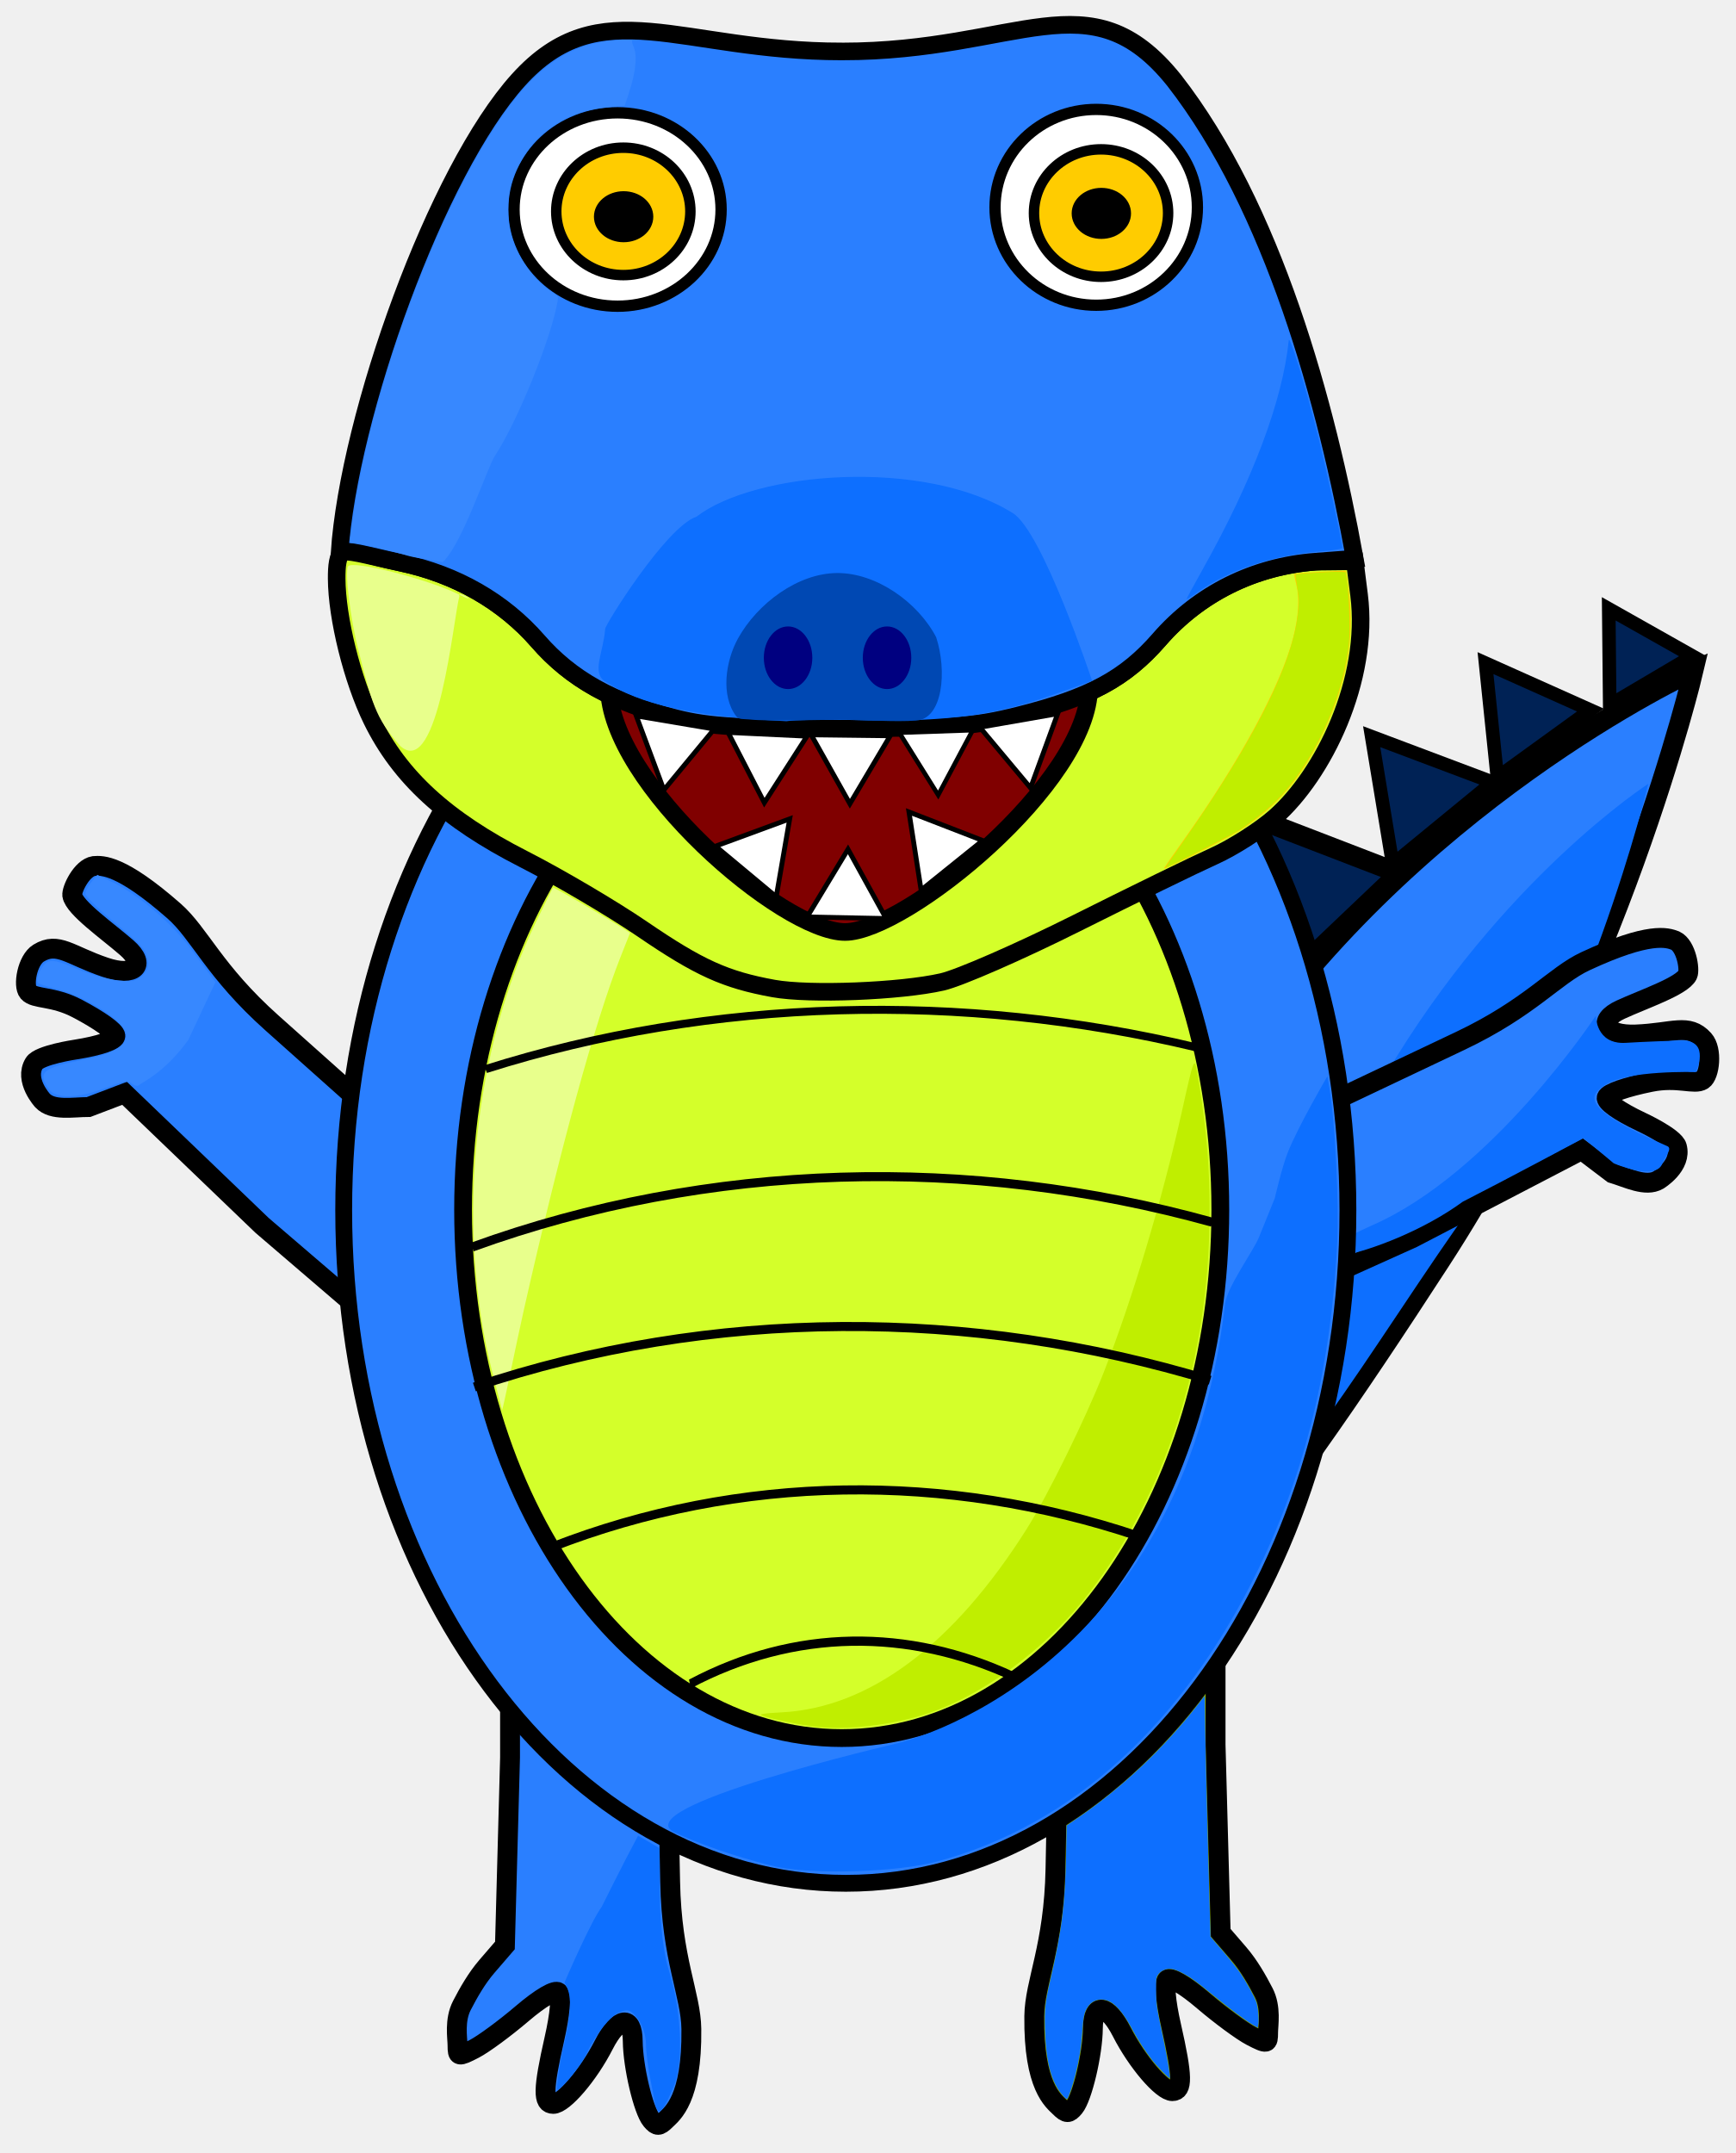
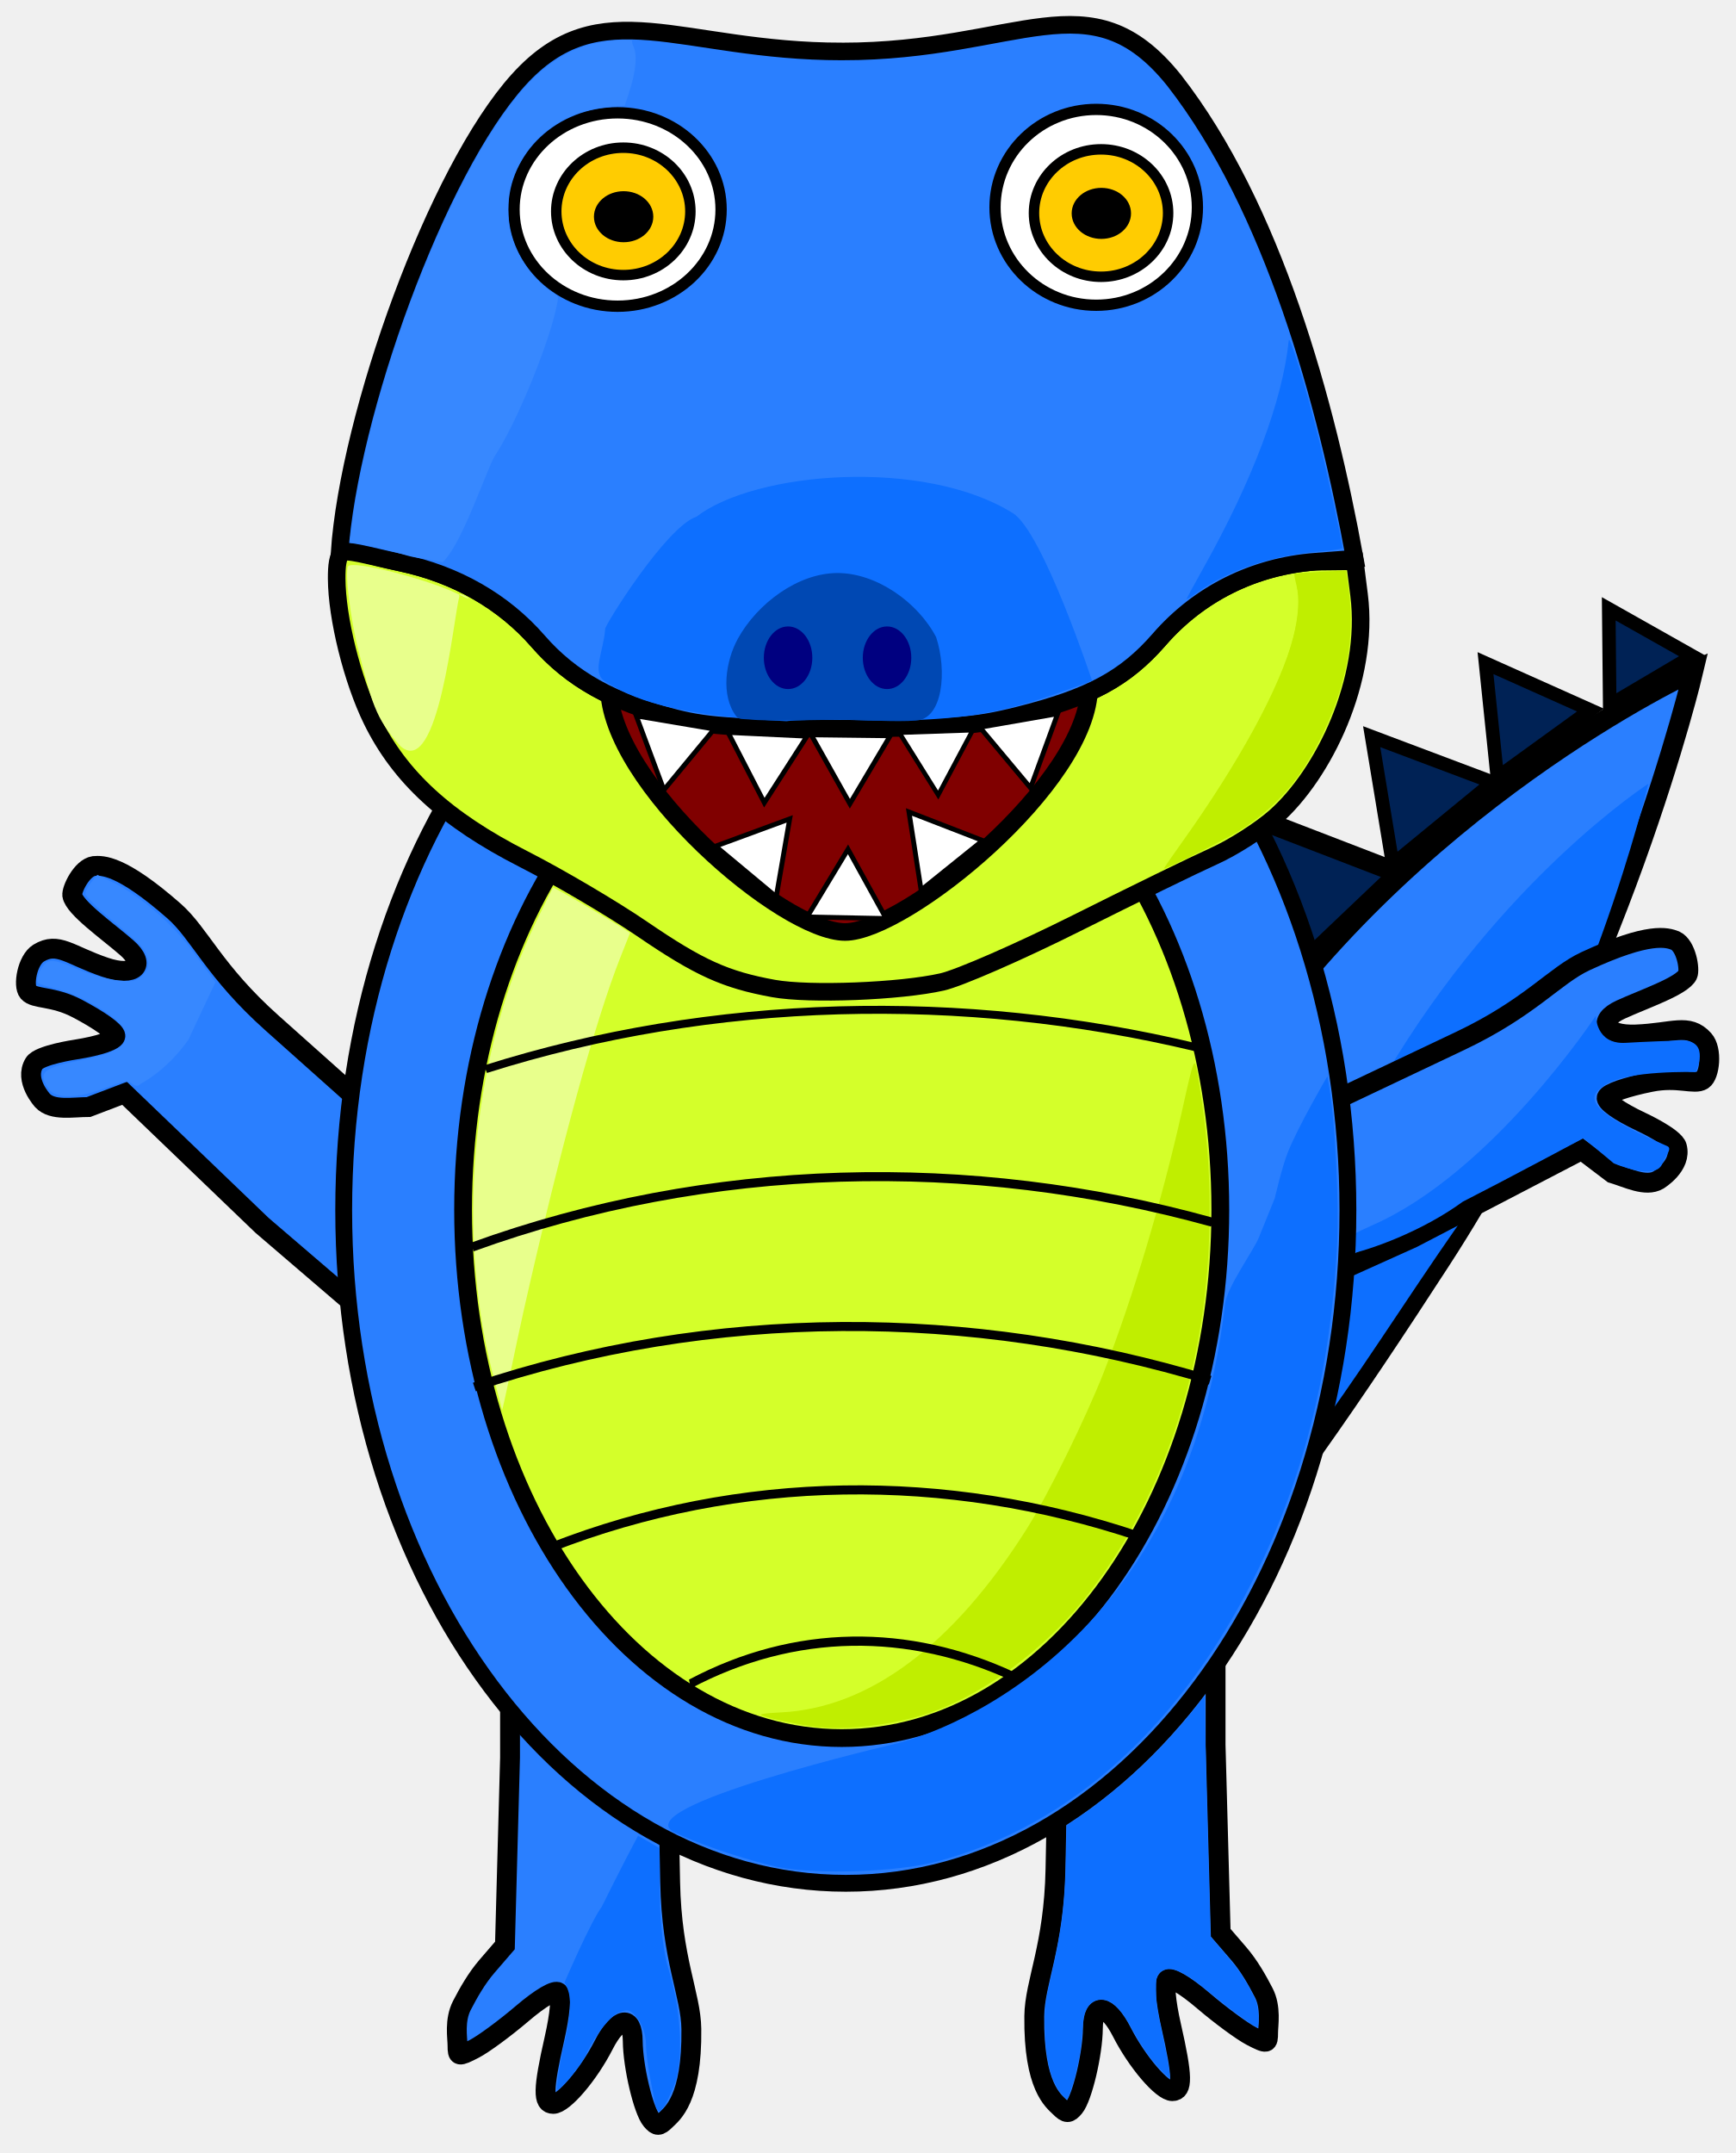
<svg xmlns="http://www.w3.org/2000/svg" width="54.248mm" height="67.302mm" viewBox="0 0 192.218 238.472" id="svg2" version="1.1">
  <defs id="defs4" />
  <g transform="translate(-231.6926,-398.917)" id="layer1">
-     <path id="path4345" d="m 350.691,632.321 c 0.895,-1.078 2.043,-5.937 2.064,-8.736 0.022,-2.924 1.61,-2.726 3.205,0.399 1.686,3.305 4.46,6.552 5.597,6.552 1.178,0 1.151,-1.606 -0.124,-7.209 -0.62,-2.725 -0.8,-4.791 -0.45,-5.141 0.351,-0.351 1.97,0.595 4.03,2.353 1.894,1.617 4.279,3.371 5.299,3.899 1.753,0.907 1.855,0.886 1.855,-0.376 0,-0.848 0.363,-2.785 -0.486,-4.431 -0.73,-1.415 -1.641,-3.016 -2.777,-4.334 l -1.99,-2.308 -0.566,-20.806 0,-21.291 -6.329,6.06 c -3.481,3.333 -7.384,6.776 -8.673,7.651 l -2.344,1.591 -0.389,19.746 c -0.169,8.596 -2.306,12.503 -2.35,16.297 -0.091,7.819 2.144,9.384 2.823,10.064 0.739,0.739 1.005,0.743 1.605,0.02 z" style="fill:#88aa00;fill-opacity:1;stroke:#000000;stroke-width:2.2;stroke-linecap:round;stroke-linejoin:miter;stroke-miterlimit:4;stroke-dasharray:none;stroke-opacity:1">
+     <path id="path4345" d="m 350.691,632.321 c 0.895,-1.078 2.043,-5.937 2.064,-8.736 0.022,-2.924 1.61,-2.726 3.205,0.399 1.686,3.305 4.46,6.552 5.597,6.552 1.178,0 1.151,-1.606 -0.124,-7.209 -0.62,-2.725 -0.8,-4.791 -0.45,-5.141 0.351,-0.351 1.97,0.595 4.03,2.353 1.894,1.617 4.279,3.371 5.299,3.899 1.753,0.907 1.855,0.886 1.855,-0.376 0,-0.848 0.363,-2.785 -0.486,-4.431 -0.73,-1.415 -1.641,-3.016 -2.777,-4.334 l -1.99,-2.308 -0.566,-20.806 0,-21.291 -6.329,6.06 c -3.481,3.333 -7.384,6.776 -8.673,7.651 l -2.344,1.591 -0.389,19.746 c -0.169,8.596 -2.306,12.503 -2.35,16.297 -0.091,7.819 2.144,9.384 2.823,10.064 0.739,0.739 1.005,0.743 1.605,0.02 z" style="fill:#2a7fff;fill-opacity:1;stroke:#000000;stroke-width:2.2;stroke-linecap:round;stroke-linejoin:miter;stroke-miterlimit:4;stroke-dasharray:none;stroke-opacity:1">
      </path>
    <path id="path4316" d="m 391.33,538.459 c -19.83,30.585 -35.172,51.165 -43.86,45.531 -8.689,-5.634 0.343,-34.994 20.174,-65.579 19.83,-30.585 51.639,-45.178 51.639,-45.178 0,0 -8.121,34.641 -27.952,65.225 z" style="fill:#2a7fff;fill-opacity:1;stroke:#000000;stroke-width:2.2;stroke-linecap:round;stroke-linejoin:miter;stroke-miterlimit:4;stroke-dasharray:none;stroke-opacity:1">
      </path>
    <path style="fill:#0d6fff;fill-opacity:1;stroke:none;stroke-width:2.2;stroke-linecap:round;stroke-linejoin:miter;stroke-miterlimit:4;stroke-dasharray:none;stroke-opacity:1" d="m 393.098,534.771 c -11.401,16.322 -22.881,36.505 -28.533,32.486 -5.652,-4.019 7.723,-27.468 20.624,-49.289 12.901,-21.822 29.093,-32.233 29.093,-32.233 0,0 -6.668,28.255 -21.184,49.037 z" id="path4182">
      </path>
    <path transform="matrix(1.342155,-0.4238295,0.3617442,1.483636,-337.3157,-74.02178)" d="m 393,491.362 11.745,8.219 -12.99,6.062 z" id="path4318" style="fill:#002255;fill-opacity:1;stroke:#000000;stroke-width:1.445;stroke-linecap:round;stroke-linejoin:miter;stroke-miterlimit:4;stroke-dasharray:none;stroke-opacity:1">
      </path>
    <path style="fill:#2a7fff;fill-opacity:1;stroke:#000000;stroke-width:2.2;stroke-linecap:round;stroke-linejoin:miter;stroke-miterlimit:4;stroke-dasharray:none;stroke-opacity:1" d="m 303.849,633.736 c -0.895,-1.078 -2.043,-5.937 -2.064,-8.736 -0.022,-2.924 -1.61,-2.726 -3.205,0.399 -1.686,3.305 -4.46,6.552 -5.597,6.552 -1.178,0 -1.151,-1.606 0.124,-7.209 0.62,-2.725 0.8,-4.791 0.45,-5.141 -0.351,-0.351 -1.97,0.595 -4.03,2.353 -1.894,1.617 -4.279,3.371 -5.299,3.899 -1.753,0.907 -1.855,0.886 -1.855,-0.376 0,-0.848 -0.363,-2.785 0.486,-4.431 0.73,-1.415 1.641,-3.016 2.777,-4.334 l 1.99,-2.308 0.566,-20.806 0,-21.291 6.329,6.06 c 3.481,3.333 7.384,6.776 8.673,7.651 l 2.344,1.591 0.389,19.746 c 0.169,8.596 2.306,12.503 2.35,16.297 0.091,7.819 -2.144,9.384 -2.823,10.064 -0.739,0.739 -1.005,0.743 -1.605,0.02 z" id="path4343">
      </path>
    <path id="path4347" d="m 239.7,498.094 c 0.236,1.381 3.916,3.948 6.027,5.786 2.205,1.92 0.936,3.293 -2.389,2.173 -3.884,-1.308 -5.231,-2.88 -7.369,-1.565 -1.268,0.78 -1.752,3.613 -1.142,4.318 0.71,0.821 2.713,0.388 5.448,1.829 2.472,1.303 4.158,2.511 4.196,3.005 0.038,0.495 -1.734,1.108 -4.41,1.528 0,0 -4.005,0.592 -4.579,1.519 -1.157,1.868 0.928,4.134 0.928,4.134 1.108,1.17 3.358,0.717 5.098,0.713 l 3.985,-1.517 15.225,14.622 16.163,13.858 -0.481,-8.749 c -0.265,-4.812 -0.338,-10.016 -0.163,-11.564 l 0.318,-2.815 -14.737,-13.149 c -6.415,-5.724 -7.99,-9.889 -10.842,-12.392 -5.877,-5.159 -7.933,-5.062 -8.891,-4.988 -1.351,0.211 -2.482,2.625 -2.385,3.253 z" style="fill:#2a7fff;fill-opacity:1;stroke:#000000;stroke-width:2.2;stroke-linecap:round;stroke-linejoin:miter;stroke-miterlimit:4;stroke-dasharray:none;stroke-opacity:1">
      </path>
    <path style="fill:#2a7fff;fill-opacity:1;stroke:#000000;stroke-width:2.2;stroke-linecap:round;stroke-linejoin:miter;stroke-miterlimit:4;stroke-dasharray:none;stroke-opacity:1" d="m 418.638,506.888 c -0.616,1.259 -4.869,2.685 -7.413,3.854 -2.657,1.221 -1.826,2.896 1.68,2.758 4.095,-0.161 5.83,-1.291 7.512,0.574 0.997,1.106 0.663,3.96 -0.121,4.465 -0.912,0.588 -2.713,-0.392 -5.742,0.221 -2.739,0.554 -4.697,1.238 -4.872,1.702 -0.176,0.464 1.351,1.552 3.801,2.708 0,0 3.676,1.696 3.966,2.748 0.584,2.118 -2.055,3.705 -2.055,3.705 -1.393,0.811 -3.424,-0.257 -5.092,-0.752 l -3.397,-2.578 -18.727,9.742 -19.412,8.745 2.926,-8.259 c 1.609,-4.543 3.145,-9.515 3.413,-11.05 l 0.488,-2.791 17.844,-8.465 c 7.768,-3.685 10.452,-7.238 13.893,-8.836 7.092,-3.295 9.038,-2.622 9.936,-2.282 1.237,0.583 1.642,3.218 1.372,3.793 z" id="path4349">
      </path>
    <path id="path3372" d="m 393.737,532.017 c -8.86,6.48 -23.208,8.585 -10.092,2.639 13.331,-5.797 24.828,-23.233 24.828,-23.233 0,0 -0.022,3.205 3.31,3.002 1.964,-0.12 5.077,-0.243 6.251,-0.246 3.201,-0.008 1.502,3.484 1.502,3.484 0,0 -7.626,-0.238 -10.063,1.432 -1.644,1.126 -3.004,2.5 6.915,6.772 0.633,0.273 -0.35,1.3 -0.53,1.867 -0.664,2.091 -5.409,0.032 -5.409,0.032 l -3.337,-2.784 c 0,0 -8.823,4.722 -13.374,7.035 z" style="fill:#0d6fff;fill-opacity:1;stroke:none;stroke-width:2.2;stroke-linecap:round;stroke-linejoin:miter;stroke-miterlimit:4;stroke-dasharray:none;stroke-opacity:1">
      </path>
    <path style="fill:#002255;fill-opacity:1;stroke:#000000;stroke-width:1.5;stroke-linecap:round;stroke-linejoin:miter;stroke-miterlimit:4;stroke-dasharray:none;stroke-opacity:1" id="path4320" d="m 393,491.362 11.745,8.219 -12.99,6.062 z" transform="matrix(0.9687876,-0.2478922,0.2478922,0.9687876,-118.9001,101.9081)">
      </path>
    <ellipse ry="74.553" rx="55.621" cy="532.963" cx="325.386" id="path4312" style="fill:#2a7fff;fill-opacity:1;stroke:#000000;stroke-width:1.864;stroke-linecap:round;stroke-linejoin:miter;stroke-miterlimit:4;stroke-dasharray:none;stroke-opacity:1">
      </ellipse>
    <ellipse ry="58.525" rx="41.941" cy="532.906" cx="324.932" id="path4314" style="fill:#d4ff2a;fill-opacity:1;stroke:#000000;stroke-width:1.97;stroke-linecap:round;stroke-linejoin:miter;stroke-miterlimit:4;stroke-dasharray:none;stroke-opacity:1">
      </ellipse>
    <path id="path4168" d="m 317.388,508.407 c -5.334,-0.968 -8.25,-2.288 -14.545,-6.587 -3.328,-2.272 -9.249,-5.761 -13.156,-7.752 -8.576,-4.37 -13.711,-9.076 -16.807,-15.402 -2.162,-4.417 -3.875,-11.309 -3.893,-15.663 -0.005,-1.351 0.093,-2.599 0.689,-2.938 0.793,-0.452 2.509,0.347 6.432,1.179 6.112,1.295 11.363,4.302 15.185,8.696 3.648,4.194 8.286,6.78 15.337,8.552 3.576,0.899 7.114,1.109 18.352,1.092 12.19,-0.019 14.615,-0.195 19.49,-1.414 7.966,-1.992 11.872,-4.099 15.646,-8.438 4.395,-5.053 10.49,-8.087 17.276,-8.6 l 4.375,-0.049 0.474,3.728 c 1.197,9.423 -3.962,19.902 -9.313,24.612 -1.632,1.437 -4.67,3.378 -6.752,4.313 -2.081,0.935 -8.927,4.276 -15.212,7.424 -6.286,3.148 -12.995,6.081 -14.909,6.518 -4.612,1.052 -14.715,1.447 -18.669,0.729 z" style="fill:#d4ff2a;fill-opacity:1;stroke:#000000;stroke-width:1.949;stroke-linecap:round;stroke-linejoin:miter;stroke-miterlimit:4;stroke-dasharray:none;stroke-opacity:1">
      </path>
    <path style="fill:#e8ff8c;fill-opacity:1;stroke:none;stroke-width:6.25;stroke-miterlimit:4;stroke-dasharray:none;stroke-opacity:1" d="m 54.17,150.482 c -3.574,-15.825 -1.579,-34.312 5.221,-48.392 0.973,-2.015 1.817,-3.711 1.874,-3.769 0.086,-0.086 5.62,3.137 7.893,4.597 l 0.637,0.409 -1.053,2.66 c -2.831,7.155 -6.661,21.134 -10.718,39.118 -0.863,3.827 -2.286,10.942 -2.405,11.059 0,0 -1.258,-4.833 -1.45,-5.683 z" id="path4244" transform="translate(231.6926,398.917)">
      </path>
    <path id="path4245" d="m 352.345,475.012 c 0,10.582 -20.435,27.135 -27.04,27.135 -6.937,0 -26.154,-16.553 -26.154,-27.135 0,-10.582 11.908,-19.161 26.597,-19.161 14.689,0 26.597,8.579 26.597,19.161 z" style="fill:#800000;fill-opacity:1;stroke:#000000;stroke-width:1.949;stroke-linecap:round;stroke-linejoin:miter;stroke-miterlimit:4;stroke-dasharray:none;stroke-opacity:1" />
    <path id="path3341" d="m 324.957,404.616 c -17.955,0 -26.741,-6.91 -35.844,3.164 -9.103,10.074 -18.757,37.073 -19.809,52.384 0.793,-0.452 2.881,0.248 6.804,1.08 6.112,1.295 11.365,4.303 15.186,8.697 3.648,4.194 8.286,6.78 15.337,8.552 3.576,0.899 7.114,1.109 18.353,1.092 12.19,-0.019 14.615,-0.195 19.49,-1.414 7.966,-1.992 11.873,-4.099 15.647,-8.438 4.395,-5.053 10.488,-8.087 17.275,-8.6 l 4.371,-0.332 c -3.135,-17.278 -9.038,-38.906 -20.007,-52.978 -9.324,-11.64 -17.142,-3.206 -36.801,-3.206 z" style="fill:#2a7fff;fill-opacity:1;stroke:#000000;stroke-width:1.949;stroke-linecap:round;stroke-linejoin:miter;stroke-miterlimit:4;stroke-dasharray:none;stroke-opacity:1">
      </path>
    <path transform="matrix(0.7849708,-0.00651016,0.00651016,0.7849708,63.33632,99.74137)" d="m 318.214,497.03 -5.032,-9.952 11.135,0.619 z" id="path4247" style="fill:#ffffff;fill-opacity:1;stroke:#000000;stroke-width:0.684;stroke-linecap:round;stroke-linejoin:miter;stroke-miterlimit:4;stroke-dasharray:none;stroke-opacity:1" />
    <path style="fill:#ffffff;fill-opacity:1;stroke:#000000;stroke-width:0.684;stroke-linecap:round;stroke-linejoin:miter;stroke-miterlimit:4;stroke-dasharray:none;stroke-opacity:1" id="path4253" d="m 318.214,497.03 -5.032,-9.952 11.135,0.619 z" transform="matrix(0.7265827,-0.06545129,0.06545129,0.7265827,71.87978,146.6684)" />
    <path style="fill:#ffffff;fill-opacity:1;stroke:#000000;stroke-width:0.684;stroke-linecap:round;stroke-linejoin:miter;stroke-miterlimit:4;stroke-dasharray:none;stroke-opacity:1" id="path4259" d="m 318.214,497.03 -5.032,-9.952 11.135,0.619 z" transform="matrix(0.7801144,0.08742398,-0.08742398,0.7801144,100.4414,70.85553)" />
    <path transform="matrix(0.7842579,-0.03407434,0.03407434,0.7842579,59.33935,108.9841)" d="m 318.214,497.03 -5.032,-9.952 11.135,0.619 z" id="path4261" style="fill:#ffffff;fill-opacity:1;stroke:#000000;stroke-width:0.684;stroke-linecap:round;stroke-linejoin:miter;stroke-miterlimit:4;stroke-dasharray:none;stroke-opacity:1" />
    <path style="fill:#ffffff;fill-opacity:1;stroke:#000000;stroke-width:0.684;stroke-linecap:round;stroke-linejoin:miter;stroke-miterlimit:4;stroke-dasharray:none;stroke-opacity:1" id="path4263" d="m 318.214,497.03 -5.032,-9.952 11.135,0.619 z" transform="matrix(0.7646133,-0.1777302,0.1777302,0.7646133,14.20146,162.7072)" />
    <path style="fill:#ffffff;fill-opacity:1;stroke:#000000;stroke-width:0.684;stroke-linecap:round;stroke-linejoin:miter;stroke-miterlimit:4;stroke-dasharray:none;stroke-opacity:1" id="path4265" d="m 318.214,497.03 -5.032,-9.952 11.135,0.619 z" transform="matrix(-0.6300093,-0.4683052,0.4683052,-0.6300093,286.8867,951.7739)" />
    <path transform="matrix(-0.58325,0.5253959,-0.5253959,-0.58325,779.1184,611.5586)" d="m 318.214,497.03 -5.032,-9.952 11.135,0.619 z" id="path4267" style="fill:#ffffff;fill-opacity:1;stroke:#000000;stroke-width:0.684;stroke-linecap:round;stroke-linejoin:miter;stroke-miterlimit:4;stroke-dasharray:none;stroke-opacity:1" />
    <ellipse ry="10.711" rx="11.469" cy="422.122" cx="300.102" id="path4297" style="fill:#ffffff;fill-opacity:1;stroke:#000000;stroke-width:1.254;stroke-linecap:round;stroke-linejoin:miter;stroke-miterlimit:4;stroke-dasharray:none;stroke-opacity:1" />
    <ellipse style="fill:#ffffff;fill-opacity:1;stroke:#000000;stroke-width:1.248;stroke-linecap:round;stroke-linejoin:miter;stroke-miterlimit:4;stroke-dasharray:none;stroke-opacity:1" id="ellipse4299" cx="353.125" cy="421.881" rx="11.209" ry="10.846" />
-     <ellipse style="fill:#ffcc00;fill-opacity:1;stroke:#000000;stroke-width:1.159;stroke-linecap:round;stroke-linejoin:miter;stroke-miterlimit:4;stroke-dasharray:none;stroke-opacity:1" id="ellipse4293" cx="353.66" cy="422.516" rx="7.43" ry="7.057">
+     <ellipse style="fill:#ffcc01;fill-opacity:1;stroke:#000000;stroke-width:1.159;stroke-linecap:round;stroke-linejoin:miter;stroke-miterlimit:4;stroke-dasharray:none;stroke-opacity:1" id="ellipse4293" cx="353.66" cy="422.516" rx="7.43" ry="7.057">
      </ellipse>
-     <ellipse ry="7.057" rx="7.43" cy="422.332" cx="300.74" id="ellipse4301" style="fill:#ffcc00;fill-opacity:1;stroke:#000000;stroke-width:1.159;stroke-linecap:round;stroke-linejoin:miter;stroke-miterlimit:4;stroke-dasharray:none;stroke-opacity:1">
+     <ellipse ry="7.057" rx="7.43" cy="422.332" cx="300.74" id="ellipse4301" style="fill:#ffcc01;fill-opacity:1;stroke:#000000;stroke-width:1.159;stroke-linecap:round;stroke-linejoin:miter;stroke-miterlimit:4;stroke-dasharray:none;stroke-opacity:1">
      </ellipse>
    <ellipse ry="2.305" rx="2.766" cy="422.921" cx="300.773" id="path4303" style="fill:#000000;fill-opacity:1;stroke:#000000;stroke-width:1.043;stroke-linecap:round;stroke-linejoin:miter;stroke-miterlimit:4;stroke-dasharray:none;stroke-opacity:1" />
    <ellipse style="fill:#000000;fill-opacity:1;stroke:#000000;stroke-width:1.043;stroke-linecap:round;stroke-linejoin:miter;stroke-miterlimit:4;stroke-dasharray:none;stroke-opacity:1" id="ellipse4305" cx="353.693" cy="422.552" rx="2.766" ry="2.305" />
    <path transform="matrix(-0.7844989,0.02798168,-0.02798168,-0.7844989,589.1753,874.0045)" d="m 318.214,497.03 -5.032,-9.952 11.135,0.619 z" id="path4308" style="fill:#ffffff;fill-opacity:1;stroke:#000000;stroke-width:0.684;stroke-linecap:round;stroke-linejoin:miter;stroke-miterlimit:4;stroke-dasharray:none;stroke-opacity:1" />
    <path transform="matrix(0.8724756,-0.1678275,0.1678275,0.8724756,-29.09786,109.6214)" d="m 393,491.362 11.745,8.219 -12.99,6.062 z" id="path4322" style="fill:#002255;fill-opacity:1;stroke:#000000;stroke-width:1.688;stroke-linecap:round;stroke-linejoin:miter;stroke-miterlimit:4;stroke-dasharray:none;stroke-opacity:1">
      </path>
    <path style="fill:#002255;fill-opacity:1;stroke:#000000;stroke-width:2.018;stroke-linecap:round;stroke-linejoin:miter;stroke-miterlimit:4;stroke-dasharray:none;stroke-opacity:1" id="path4324" d="m 393,491.362 11.745,8.219 -12.99,6.062 z" transform="matrix(0.7398881,-0.07199865,0.07199865,0.7398881,83.74677,131.094)">
      </path>
    <path style="fill:#c0ee00;fill-opacity:1;stroke:none;stroke-width:6.25;stroke-miterlimit:4;stroke-dasharray:none;stroke-opacity:1" d="m 90.131,191.236 c -1.788,-0.226 -4.733,-0.851 -5.708,-1.212 -0.421,-0.156 0.19,-0.257 2.152,-0.358 9.726,-0.5 19.045,-7.471 27.153,-20.31 2.314,-3.665 6.547,-12.27 8.547,-17.375 3.186,-8.135 6.477,-19.122 8.649,-28.875 1.364,-6.126 1.373,-6.148 1.732,-4.092 1.165,6.684 1.541,12.438 1.244,19.037 -0.672,14.914 -5.659,28.979 -13.898,39.194 -4.545,5.636 -11.219,10.517 -17.082,12.494 -3.973,1.34 -9.193,1.951 -12.787,1.497 z" id="path4226" transform="translate(231.6926,398.917)">
      </path>
    <g id="g4235" transform="translate(-0.00877521,0.6856602)">
      <path style="fill:none;fill-rule:evenodd;stroke:#000000;stroke-width:1px;stroke-linecap:butt;stroke-linejoin:miter;stroke-opacity:1" id="path4391" d="m 285.75,522.362 c 24.802,-9.043 52.101,-9.75 77.5,-2.75" transform="matrix(1.015525,0,0,0.8818237,-4.71123,56.02793)" />
      <path style="fill:none;fill-rule:evenodd;stroke:#000000;stroke-width:1px;stroke-linecap:butt;stroke-linejoin:miter;stroke-opacity:1" id="path4383" d="m 297.75,590.612 c 17.728,-6.028 37.097,-6.107 55,-0.75" transform="matrix(0.653473,0,0,1.019835,113.5584,-17.57506)" />
      <path style="fill:none;fill-rule:evenodd;stroke:#000000;stroke-width:1px;stroke-linecap:butt;stroke-linejoin:miter;stroke-opacity:1" id="path4385" d="m 288,569.862 c 23.664,-8.136 49.55,-8.329 73.5,-1.25" transform="matrix(0.8846017,0,0,1.004604,37.97441,-2.859144)" />
      <path style="fill:none;fill-rule:evenodd;stroke:#000000;stroke-width:1px;stroke-linecap:butt;stroke-linejoin:miter;stroke-opacity:1" id="path4387" d="m 284.25,551.862 c 26.307,-8.816 55.008,-8.806 81.5,-0.75" />
      <path style="fill:none;fill-rule:evenodd;stroke:#000000;stroke-width:1px;stroke-linecap:butt;stroke-linejoin:miter;stroke-opacity:1" id="path4389" d="m 284,536.362 c 26.259,-9.516 55.142,-10.208 82,-2.75" />
    </g>
    <path id="path3371" d="m 298.801,474.451 c -1.659,-0.972 -0.27,-3.195 -0.072,-5.869 -0.087,-0.328 6.742,-11.322 10.124,-12.44 6.513,-5.019 25.194,-6.527 35.038,-0.389 3.319,2.07 8.779,18.579 8.779,18.579 -8.122,2.902 -12.44,4.815 -27.372,4.318 -3.243,-0.029 -5.276,0.006 -6.501,0.146 -14.762,-0.69 -18.17,-3.319 -19.996,-4.346 z" style="fill:#0d6fff;fill-opacity:1;stroke:none;stroke-width:6.25;stroke-miterlimit:4;stroke-dasharray:none;stroke-opacity:1">
      </path>
    <path id="path3373" d="m 335.398,469.506 c 1.22,3.723 0.738,9.01 -2.192,9.222 -2.453,0.183 -5.675,-0.09 -8.513,-0.09 -2.527,0 -7.761,0.209 -10.055,-0.037 -0.537,-0.057 -1.088,0.042 -1.376,-0.332 -1.757,-2.279 -1.21,-6.112 0.181,-8.632 2.123,-3.844 6.609,-7.235 11,-7.25 4.355,-0.014 8.945,3.255 10.956,7.117 z" style="fill:#0048b3;fill-opacity:1;stroke:none;stroke-width:6.25;stroke-miterlimit:4;stroke-dasharray:none;stroke-opacity:1">
      </path>
    <ellipse style="fill:#000080;fill-opacity:1;stroke:#000000;stroke-width:0;stroke-linecap:round;stroke-linejoin:miter;stroke-miterlimit:4;stroke-dasharray:none;stroke-opacity:1" id="ellipse4207" cx="329.954" cy="471.772" rx="2.685" ry="3.468">
      </ellipse>
    <ellipse ry="3.468" rx="2.685" cy="471.772" cx="318.991" id="path4205" style="fill:#000080;fill-opacity:1;stroke:#000000;stroke-width:0;stroke-linecap:round;stroke-linejoin:miter;stroke-miterlimit:4;stroke-dasharray:none;stroke-opacity:1">
      </ellipse>
    <g id="g4212" style="fill:#e8ff8c;fill-opacity:1">
      <g id="g4238" style="fill:#e8ff8c;fill-opacity:1">
        <path id="path4208" d="m 44.385,82.67 c -2.893,-3.165 -3.217,-5.057 -4.65,-10.528 -0.893,-3.408 -1.56,-8.753 -1.176,-9.414 0.418,-0.718 8.804,1.403 12.214,3.089 2.663,1.317 -0.216,-0.622 0.113,0.234 -0.663,2.422 -2.302,20.236 -6.5,16.619 z" style="fill:#e8ff8c;fill-opacity:1;stroke:none;stroke-width:6.25;stroke-miterlimit:4;stroke-dasharray:none;stroke-opacity:1" transform="translate(231.6926,398.917)">
          </path>
      </g>
    </g>
    <path transform="translate(231.6926,398.917)" id="path4218" d="m 86.284,206.823 c -0.699,-0.132 -6.185,-1.423 -11.441,-3.801 -6.173,-2.793 24.608,-9.942 24.608,-9.942 0,0 31.484,-7.109 36.26,-48.721 0.276,-1.879 3.157,-5.857 3.732,-7.275 l 1.768,-4.359 c 0,0 0.792,-3.439 1.44,-5.072 1.171,-2.948 4.39,-8.443 4.39,-8.443 l 0.237,1.387 c 0.622,3.638 1.074,12.72 0.852,17.12 -0.683,13.559 -3.496,25.208 -8.684,35.968 -8.31,17.235 -20.735,28.548 -35.712,32.516 -4.299,1.139 -13.054,1.451 -17.449,0.622 z" style="fill:#0d6fff;fill-opacity:1;stroke:none;stroke-width:6.25;stroke-miterlimit:4;stroke-dasharray:none;stroke-opacity:1">
      </path>
-     <path transform="translate(231.6926,398.917)" id="path4246" d="m 130.894,93.354 c 6.397,-8.938 10.975,-17.369 12.366,-22.774 0.593,-2.304 0.715,-4.369 0.343,-5.816 -0.16,-0.622 -0.255,-1.167 -0.211,-1.211 0.077,-0.077 5.632,-0.394 5.709,-0.326 0.021,0.018 0.168,1.064 0.327,2.323 0.654,5.181 -0.296,10.312 -2.914,15.746 -2.437,5.057 -5.123,8.156 -9.362,10.802 -1.397,0.872 -7.875,4.114 -8.22,4.114 -0.046,0 0.836,-1.286 1.962,-2.859 z" style="fill:#ffcc00;fill-opacity:1;stroke:none;stroke-width:6.25;stroke-miterlimit:4;stroke-dasharray:none;stroke-opacity:1">
+     <path transform="translate(231.6926,398.917)" id="path4246" d="m 130.894,93.354 c 6.397,-8.938 10.975,-17.369 12.366,-22.774 0.593,-2.304 0.715,-4.369 0.343,-5.816 -0.16,-0.622 -0.255,-1.167 -0.211,-1.211 0.077,-0.077 5.632,-0.394 5.709,-0.326 0.021,0.018 0.168,1.064 0.327,2.323 0.654,5.181 -0.296,10.312 -2.914,15.746 -2.437,5.057 -5.123,8.156 -9.362,10.802 -1.397,0.872 -7.875,4.114 -8.22,4.114 -0.046,0 0.836,-1.286 1.962,-2.859 z" style="fill:#c0ee00;fill-opacity:1;stroke:none;stroke-width:6.25;stroke-miterlimit:4;stroke-dasharray:none;stroke-opacity:1">
      </path>
    <path transform="translate(231.6926,398.917)" id="path4248" d="m 129.208,95.906 c 0.051,-0.086 0.881,-1.281 1.845,-2.656 7.95,-11.343 12.162,-19.747 12.735,-25.41 0.125,-1.23 0.114,-1.586 -0.086,-2.786 -0.126,-0.757 -0.206,-1.399 -0.178,-1.427 0.086,-0.086 4.38,-0.339 4.981,-0.294 l 0.562,0.042 0.161,1 c 0.089,0.55 0.194,2.167 0.234,3.593 0.059,2.084 0.031,2.894 -0.142,4.125 -0.843,5.991 -4.087,12.774 -7.933,16.586 -1.172,1.162 -2.89,2.509 -4.32,3.388 -0.886,0.544 -7.665,3.993 -7.851,3.994 -0.056,4.23e-4 -0.059,-0.07 -0.008,-0.155 z" style="fill:#c0ee00;fill-opacity:1;stroke:none;stroke-width:6.25;stroke-miterlimit:4;stroke-dasharray:none;stroke-opacity:1">
      </path>
    <path transform="translate(231.6926,398.917)" id="path4264" d="m 41.589,60.632 c -1.134,-0.264 -2.246,-0.483 -2.47,-0.488 -0.398,-0.008 -0.406,-0.02 -0.344,-0.477 0.459,-3.387 0.651,-4.584 1.068,-6.687 C 42.484,39.675 48.489,23.979 54.599,14.41 58.381,8.487 61.945,5.539 66.325,4.708 67.72,4.443 70.153,4.306 70.034,4.498 c -0.051,0.083 -7.5e-4,0.344 0.112,0.582 0.483,1.017 0.307,2.859 -0.505,5.305 l -0.44,1.323 -1.65,0.147 c -3.043,0.271 -5.253,1.165 -7.45,3.014 -1.531,1.288 -2.984,3.639 -3.528,5.704 -0.371,1.412 -0.37,3.846 0.003,5.25 0.704,2.65 2.5,5.184 4.676,6.598 0.589,0.383 0.599,0.4 0.52,0.896 -0.626,3.955 -4.454,13.413 -6.959,17.193 -0.825,1.245 -3.598,9.742 -5.766,11.751 -5.382,-0.873 -2.441,-0.463 -7.458,-1.629 z" style="fill:#3788ff;fill-opacity:1;stroke:none;stroke-width:6.25;stroke-miterlimit:4;stroke-dasharray:none;stroke-opacity:1">
      </path>
    <path transform="translate(231.6926,398.917)" id="path4268" d="m 72.106,230.613 c -0.301,-1.403 -0.547,-3.302 -0.547,-4.221 0,-0.918 -0.424,-2.193 -0.941,-2.832 -0.82,-1.012 -1.105,-1.088 -2.206,-0.586 -0.696,0.317 -2.371,2.211 -3.364,4.341 -0.879,1.885 -3.154,4.301 -3.308,4.147 -0.154,-0.154 0.221,-2.771 0.759,-5.089 1.054,-4.536 0.655,-5.686 0.032,-6.782 0,0 2.88,-6.717 4.137,-8.41 0,0 2.312,-4.682 4.016,-7.854 l 2.375,1.379 0.007,4.327 c 0.004,2.38 0.214,6.525 0.993,9.077 1.606,5.26 1.592,10.583 0.534,13.087 -1.964,4.649 -1.867,2.305 -2.487,-0.586 z" style="fill:#0d6fff;fill-opacity:1;stroke:none;stroke-width:6.25;stroke-miterlimit:4;stroke-dasharray:none;stroke-opacity:1">
      </path>
    <path transform="translate(231.6926,398.917)" id="path4270" d="m 117.814,232.205 c -1.344,-1.487 -1.958,-3.73 -2.059,-7.512 -0.057,-2.153 0.023,-2.911 0.545,-5.171 1.352,-5.845 1.686,-8.503 1.799,-14.281 l 0.059,-3.041 1.294,-0.885 c 4.88,-3.337 9.515,-7.722 13.292,-12.575 l 0.706,-0.907 0.063,4.133 c 0.035,2.273 0.179,8.278 0.321,13.344 l 0.259,9.211 1.39,1.617 c 0.764,0.889 1.64,1.995 1.946,2.456 0.721,1.088 1.523,2.549 1.744,3.174 0.189,0.535 0.309,1.979 0.209,2.51 l -0.06,0.318 -0.5,-0.295 c -0.826,-0.486 -2.631,-1.827 -4.36,-3.24 -1.99,-1.625 -2.531,-2.017 -3.488,-2.526 -0.948,-0.504 -1.519,-0.586 -2.108,-0.301 -0.245,0.118 -0.481,0.322 -0.604,0.52 -0.19,0.305 -0.202,0.411 -0.193,1.739 0.01,1.546 0.052,1.823 0.821,5.436 0.418,1.965 0.763,4.061 0.699,4.252 -0.042,0.127 -1.391,-1.261 -2.027,-2.086 -0.737,-0.956 -1.542,-2.203 -2.112,-3.27 -1.039,-1.946 -1.937,-2.973 -2.85,-3.26 -0.884,-0.278 -1.725,0.051 -2.185,0.855 -0.331,0.58 -0.416,1.01 -0.53,2.708 -0.11,1.635 -0.342,3.066 -0.768,4.735 -0.294,1.15 -0.748,2.47 -0.906,2.633 -0.037,0.039 -0.215,-0.093 -0.395,-0.292 z" style="fill:#0d6fff;fill-opacity:1;stroke:none;stroke-width:6.25;stroke-miterlimit:4;stroke-dasharray:none;stroke-opacity:1">
      </path>
    <path transform="translate(231.6926,398.917)" id="path4296" d="m 131.447,66.346 c 0,-0.063 0.807,-1.554 1.794,-3.312 5.532,-9.859 8.844,-18.672 9.518,-25.322 0.074,-0.734 1.736,4.651 3.172,10.282 0.857,3.359 2.766,12.123 2.766,12.699 0,0.109 -1.041,0.275 -2.312,0.371 -5.308,0.397 -10.184,2.011 -13.75,4.552 -0.653,0.465 -1.188,0.794 -1.188,0.731 z" style="fill:#0d6fff;fill-opacity:1;stroke:none;stroke-width:6.25;stroke-miterlimit:4;stroke-dasharray:none;stroke-opacity:1">
      </path>
    <path transform="translate(231.6926,398.917)" id="path4300" d="m 5.417,120.636 c -1.305,-1.863 -0.692,-2.38 3.869,-3.269 4.282,-0.835 5.664,-2.199 4.01,-3.959 -1.316,-1.4 -4.594,-3.231 -6.831,-3.813 -1.132,-0.295 -2.133,-0.611 -2.225,-0.702 -0.359,-0.359 0.32,-1.967 0.98,-2.32 0.551,-0.295 1.24,-0.141 3.266,0.729 1.412,0.607 3.462,1.188 4.556,1.293 1.726,0.164 2.091,0.086 2.771,-0.593 0.589,-0.589 0.724,-1.016 0.547,-1.722 -0.312,-1.244 -0.566,-1.524 -3.98,-4.375 -1.604,-1.34 -2.917,-2.65 -2.917,-2.911 0,-0.26 0.296,-0.839 0.658,-1.286 l 0.658,-0.812 1.906,0.933 c 2.716,1.33 6.436,4.519 8.419,7.22 l 2.763,3.732 -3.012,6.409 c -2.602,3.639 -5.262,4.786 -5.418,4.962 -0.167,0.189 -0.505,0.138 -0.82,-0.123 -0.437,-0.363 -0.974,-0.276 -2.939,0.475 -3.086,1.179 -5.49,1.23 -6.258,0.133 z" style="fill:#3788ff;fill-opacity:1;stroke:none;stroke-width:6.25;stroke-miterlimit:4;stroke-dasharray:none;stroke-opacity:1">
      </path>
  </g>
</svg>
